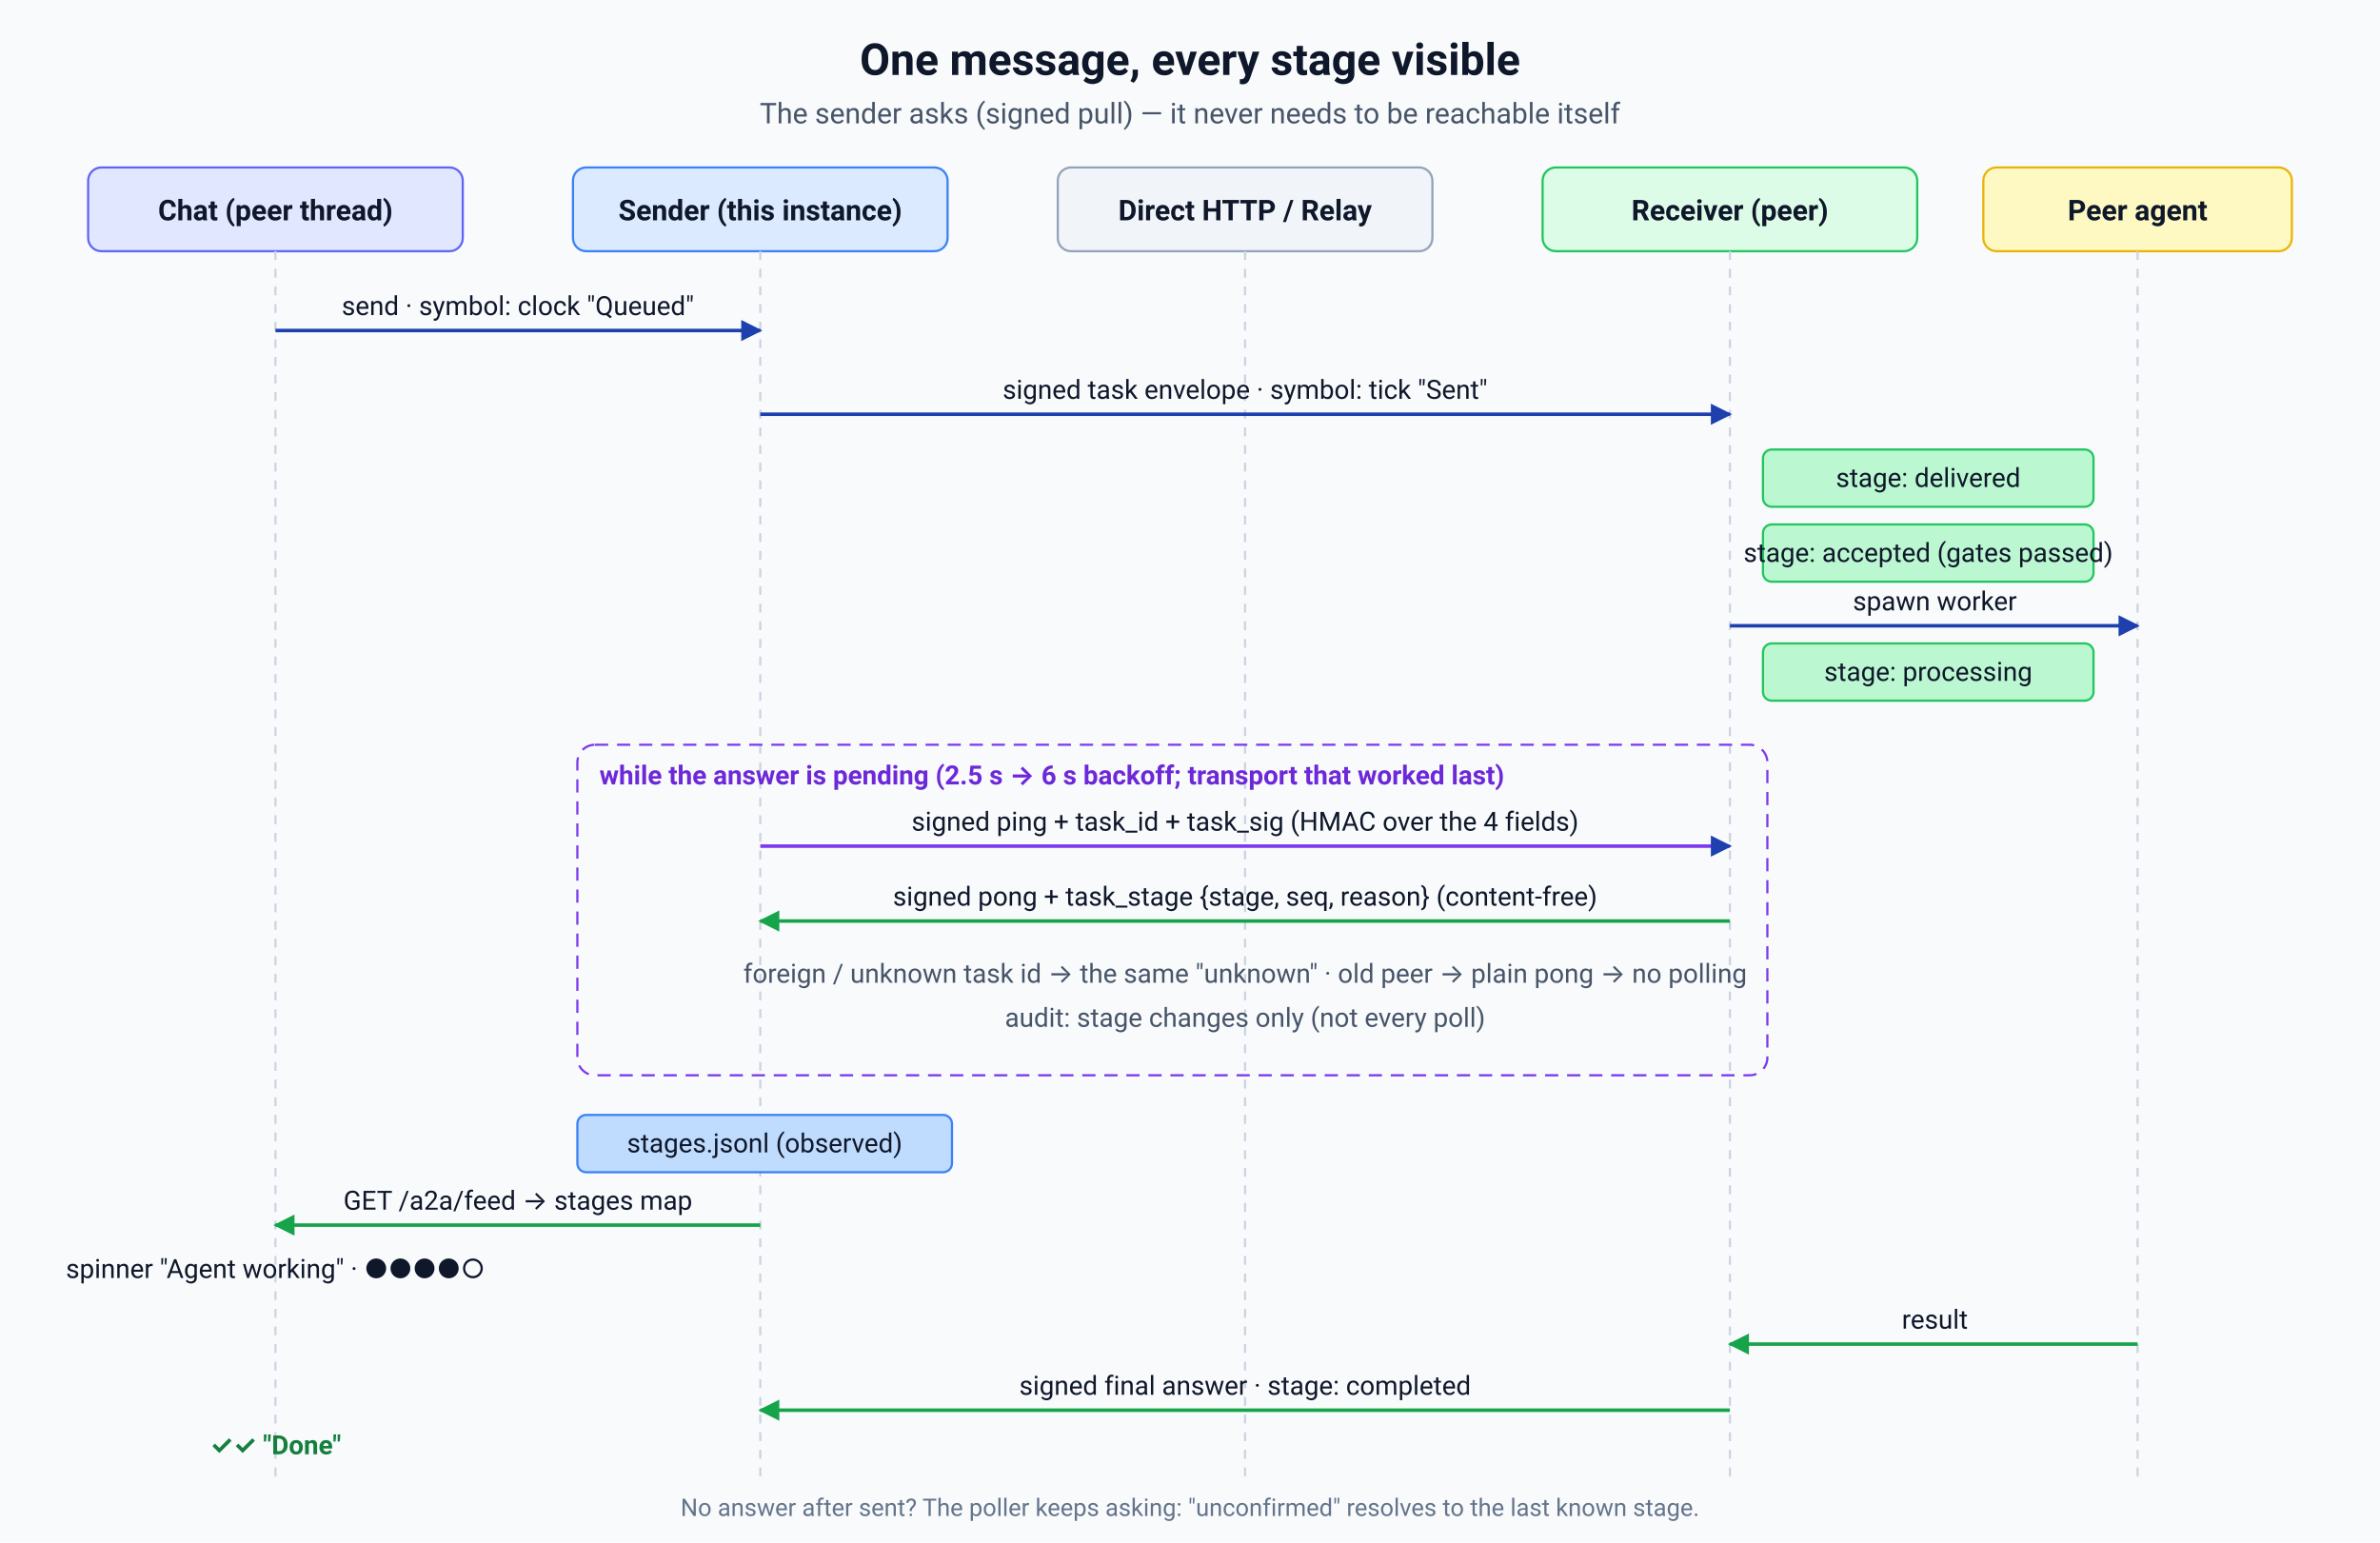
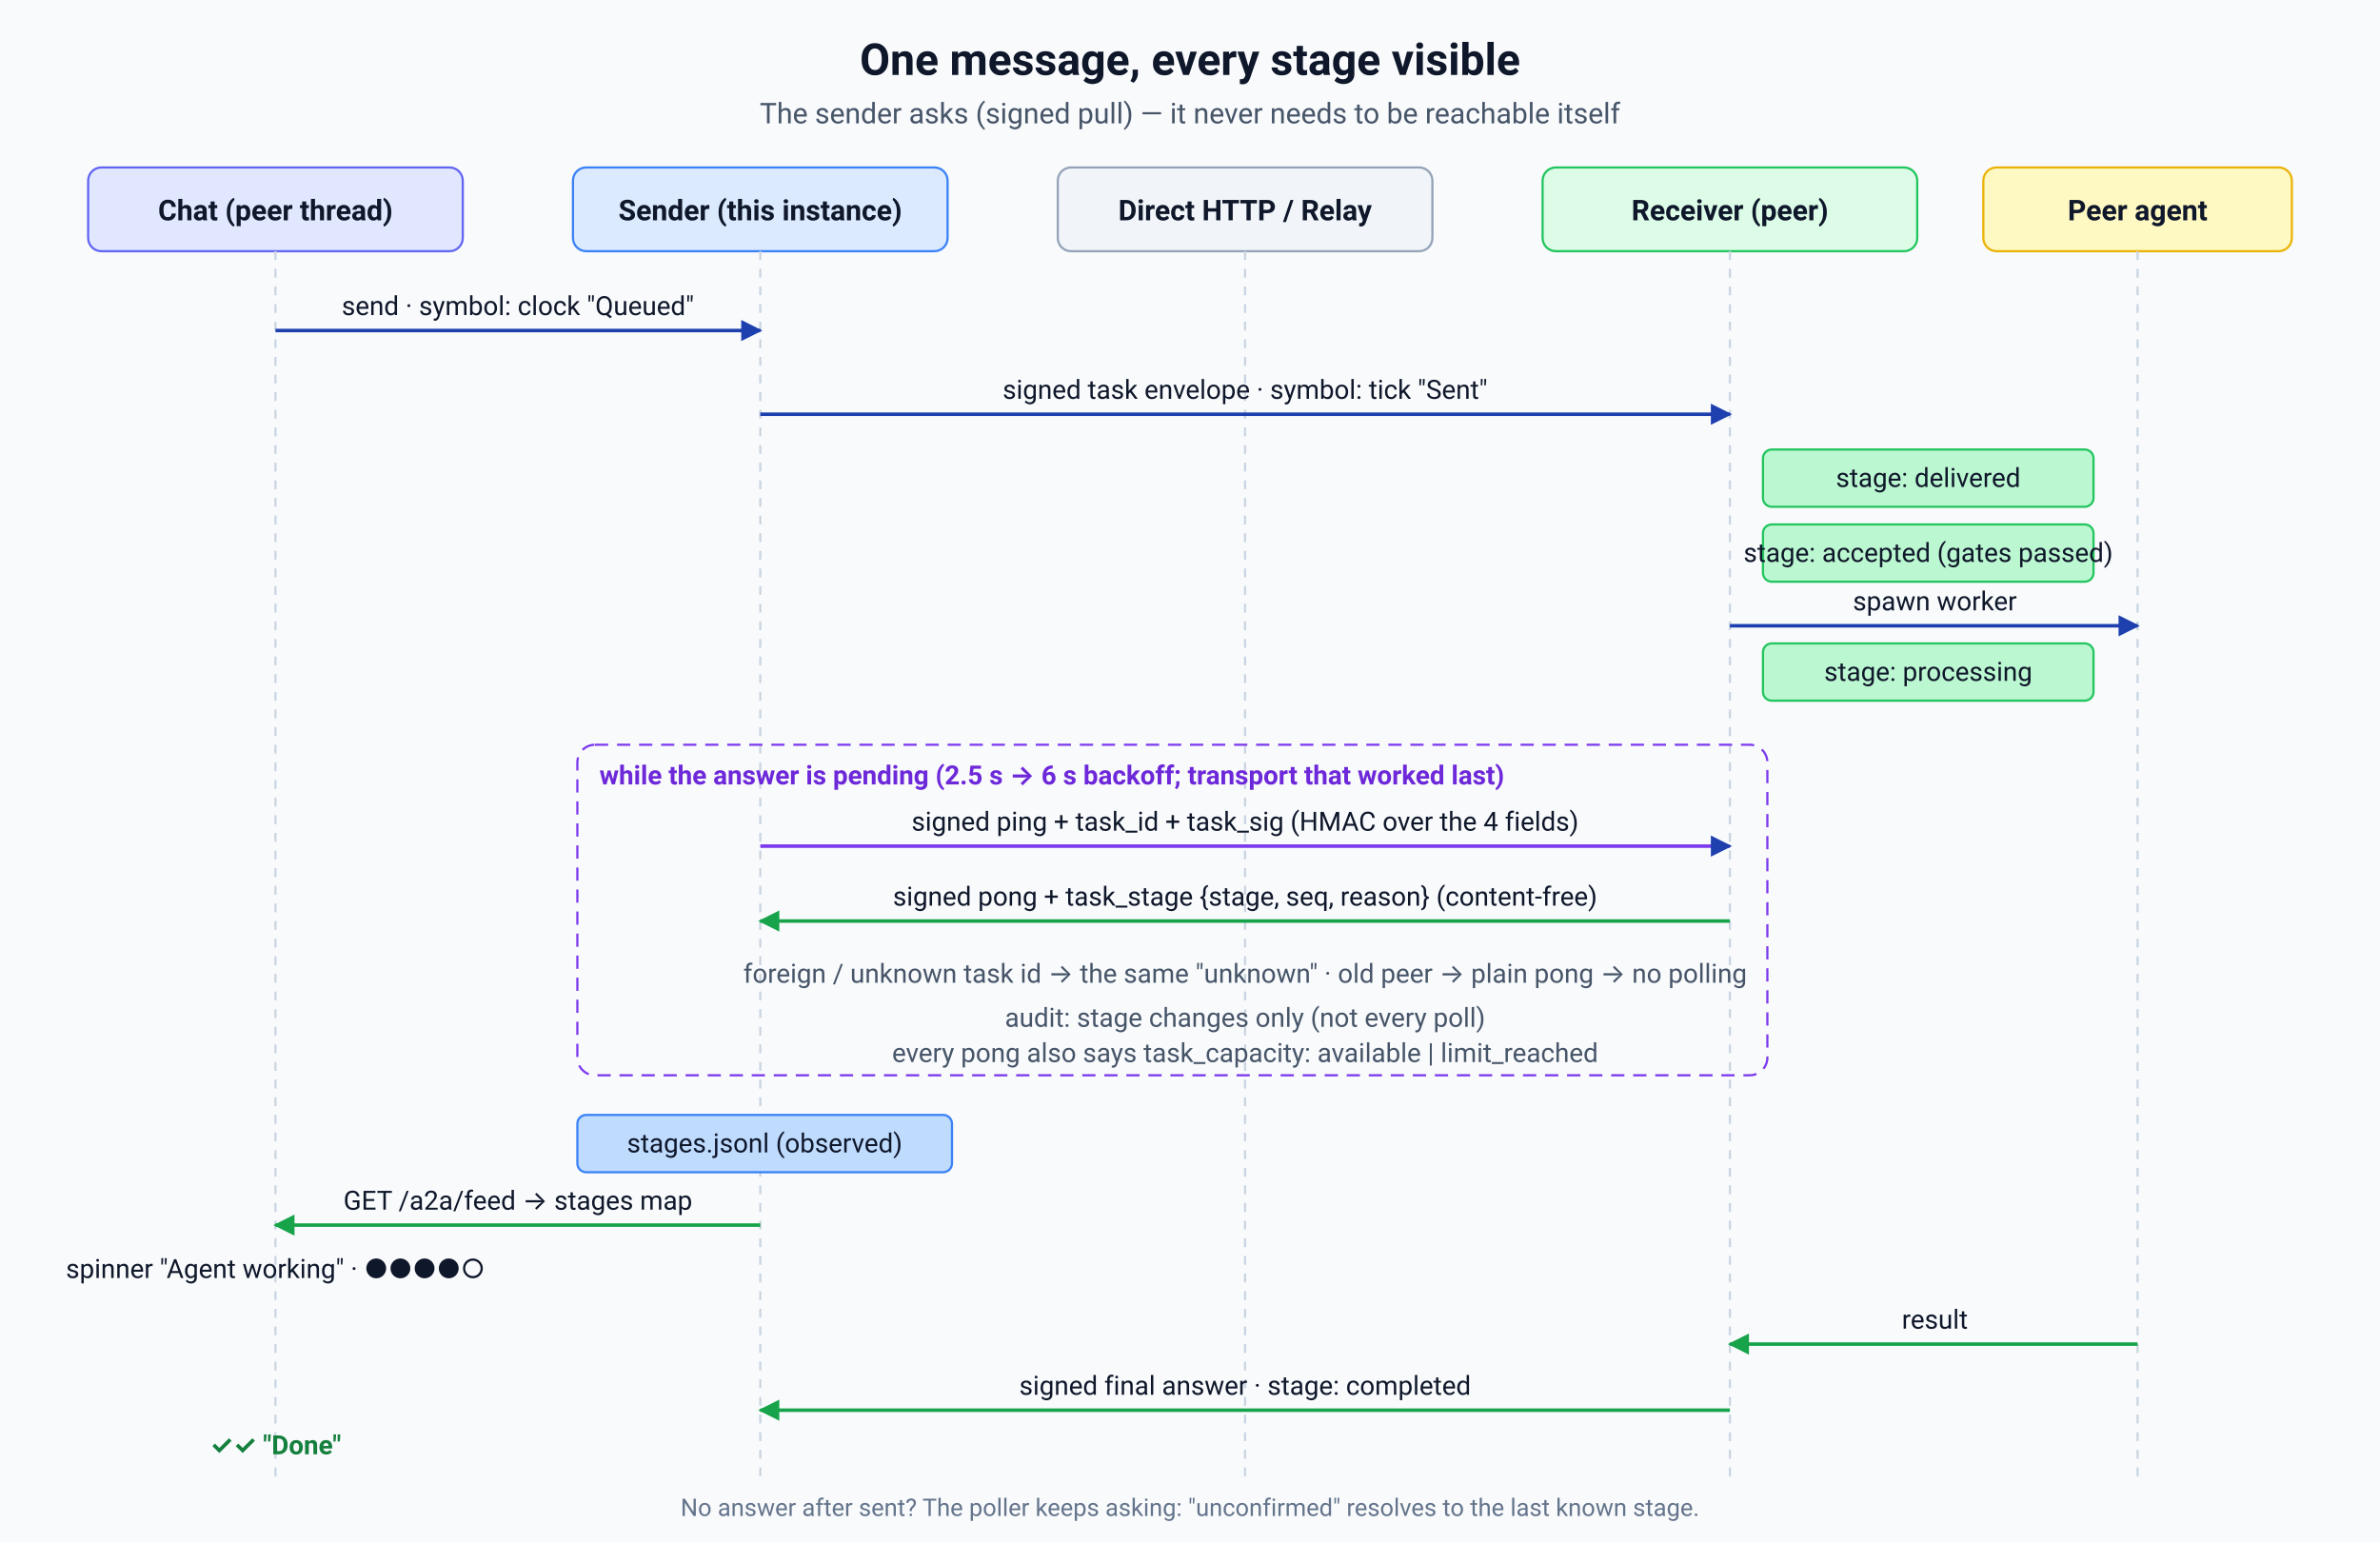
<svg xmlns="http://www.w3.org/2000/svg" viewBox="0 0 1080 700" font-family="-apple-system, BlinkMacSystemFont, 'Segoe UI', Roboto, sans-serif">
  <defs>
    <marker id="a" viewBox="0 0 10 10" refX="9" refY="5" markerWidth="6" markerHeight="6" orient="auto-start-reverse">
      <path d="M 0 0 L 10 5 L 0 10 z" fill="#1e40af" />
    </marker>
    <marker id="g" viewBox="0 0 10 10" refX="9" refY="5" markerWidth="6" markerHeight="6" orient="auto-start-reverse">
      <path d="M 0 0 L 10 5 L 0 10 z" fill="#16a34a" />
    </marker>
  </defs>
  <rect width="1080" height="700" fill="#f8fafc" />
  <text x="540" y="34" text-anchor="middle" font-size="20" font-weight="700" fill="#0f172a">One message, every stage visible</text>
  <text x="540" y="56" text-anchor="middle" font-size="13" fill="#475569">The sender asks (signed pull) — it never needs to be reachable itself</text>
  <g font-size="13" font-weight="600" fill="#0f172a" text-anchor="middle">
    <rect x="40" y="76" width="170" height="38" rx="6" fill="#e0e7ff" stroke="#6366f1" />
    <text x="125" y="100">Chat (peer thread)</text>
    <rect x="260" y="76" width="170" height="38" rx="6" fill="#dbeafe" stroke="#3b82f6" />
    <text x="345" y="100">Sender (this instance)</text>
    <rect x="480" y="76" width="170" height="38" rx="6" fill="#f1f5f9" stroke="#94a3b8" />
    <text x="565" y="100">Direct HTTP / Relay</text>
    <rect x="700" y="76" width="170" height="38" rx="6" fill="#dcfce7" stroke="#22c55e" />
    <text x="785" y="100">Receiver (peer)</text>
    <rect x="900" y="76" width="140" height="38" rx="6" fill="#fef9c3" stroke="#eab308" />
    <text x="970" y="100">Peer agent</text>
  </g>
  <g stroke="#cbd5e1" stroke-dasharray="4 4">
    <line x1="125" y1="114" x2="125" y2="670" />
    <line x1="345" y1="114" x2="345" y2="670" />
    <line x1="565" y1="114" x2="565" y2="670" />
    <line x1="785" y1="114" x2="785" y2="670" />
    <line x1="970" y1="114" x2="970" y2="670" />
  </g>
  <g font-size="12" fill="#0f172a">
    <line x1="125" y1="150" x2="345" y2="150" stroke="#1e40af" stroke-width="1.6" marker-end="url(#a)" />
    <text x="235" y="143" text-anchor="middle">send  ·  symbol: clock "Queued"</text>
    <line x1="345" y1="188" x2="785" y2="188" stroke="#1e40af" stroke-width="1.6" marker-end="url(#a)" />
    <text x="565" y="181" text-anchor="middle">signed task envelope  ·  symbol: tick "Sent"</text>
    <rect x="800" y="204" width="150" height="26" rx="4" fill="#bbf7d0" stroke="#22c55e" />
    <text x="875" y="221" text-anchor="middle">stage: delivered</text>
    <rect x="800" y="238" width="150" height="26" rx="4" fill="#bbf7d0" stroke="#22c55e" />
    <text x="875" y="255" text-anchor="middle">stage: accepted (gates passed)</text>
    <line x1="785" y1="284" x2="970" y2="284" stroke="#1e40af" stroke-width="1.6" marker-end="url(#a)" />
    <text x="878" y="277" text-anchor="middle">spawn worker</text>
    <rect x="800" y="292" width="150" height="26" rx="4" fill="#bbf7d0" stroke="#22c55e" />
    <text x="875" y="309" text-anchor="middle">stage: processing</text>
    <rect x="262" y="338" width="540" height="150" rx="8" fill="none" stroke="#7c3aed" stroke-dasharray="6 4" />
    <text x="272" y="356" font-size="12" font-weight="700" fill="#6d28d9">while the answer is pending  (2.5 s → 6 s backoff; transport that worked last)</text>
    <line x1="345" y1="384" x2="785" y2="384" stroke="#7c3aed" stroke-width="1.6" marker-end="url(#a)" />
    <text x="565" y="377" text-anchor="middle">signed ping + task_id + task_sig  (HMAC over the 4 fields)</text>
    <line x1="785" y1="418" x2="345" y2="418" stroke="#16a34a" stroke-width="1.6" marker-end="url(#g)" />
    <text x="565" y="411" text-anchor="middle">signed pong + task_stage {stage, seq, reason}  (content-free)</text>
    <text x="565" y="446" text-anchor="middle" fill="#475569">foreign / unknown task id → the same "unknown" · old peer → plain pong → no polling</text>
    <text x="565" y="466" text-anchor="middle" fill="#475569">audit: stage changes only (not every poll)</text>
+     <text x="565" y="482" text-anchor="middle" fill="#475569">every pong also says task_capacity: available | limit_reached</text>
    <rect x="262" y="506" width="170" height="26" rx="4" fill="#bfdbfe" stroke="#3b82f6" />
    <text x="347" y="523" text-anchor="middle">stages.jsonl (observed)</text>
    <line x1="345" y1="556" x2="125" y2="556" stroke="#16a34a" stroke-width="1.6" marker-end="url(#g)" />
    <text x="235" y="549" text-anchor="middle">GET /a2a/feed → stages map</text>
    <text x="125" y="580" text-anchor="middle" fill="#0f172a">spinner "Agent working" · ●●●●○</text>
    <line x1="970" y1="610" x2="785" y2="610" stroke="#16a34a" stroke-width="1.6" marker-end="url(#g)" />
    <text x="878" y="603" text-anchor="middle">result</text>
    <line x1="785" y1="640" x2="345" y2="640" stroke="#16a34a" stroke-width="1.6" marker-end="url(#g)" />
    <text x="565" y="633" text-anchor="middle">signed final answer  ·  stage: completed</text>
    <text x="125" y="660" text-anchor="middle" fill="#15803d" font-weight="700">✓✓ "Done"</text>
  </g>
  <text x="540" y="688" text-anchor="middle" font-size="11" fill="#64748b">No answer after sent? The poller keeps asking: "unconfirmed" resolves to the last known stage.</text>
</svg>
